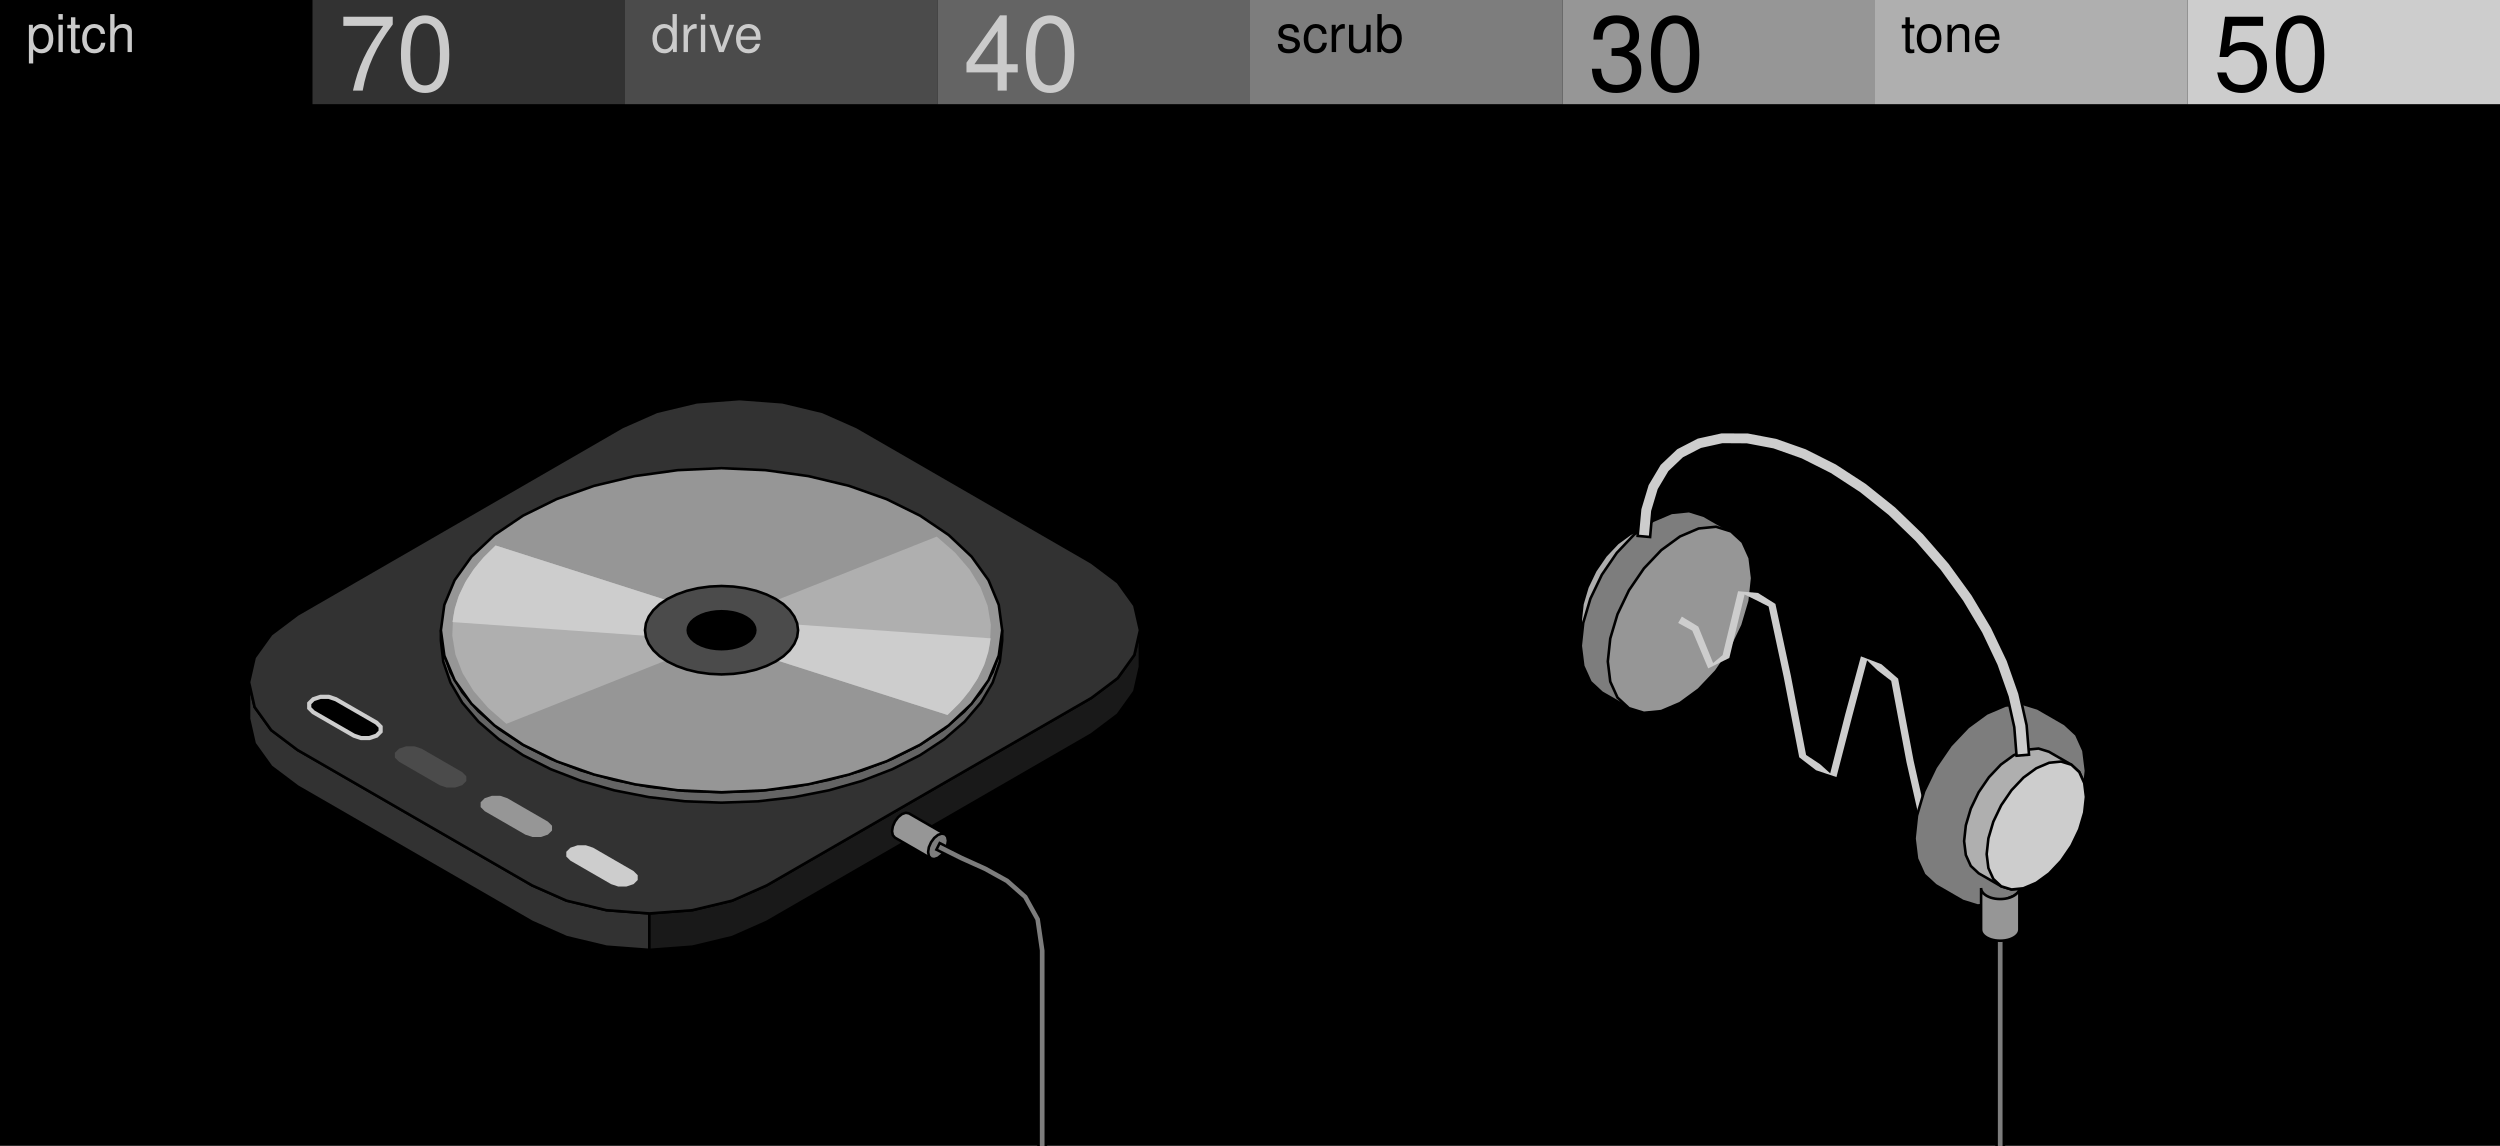
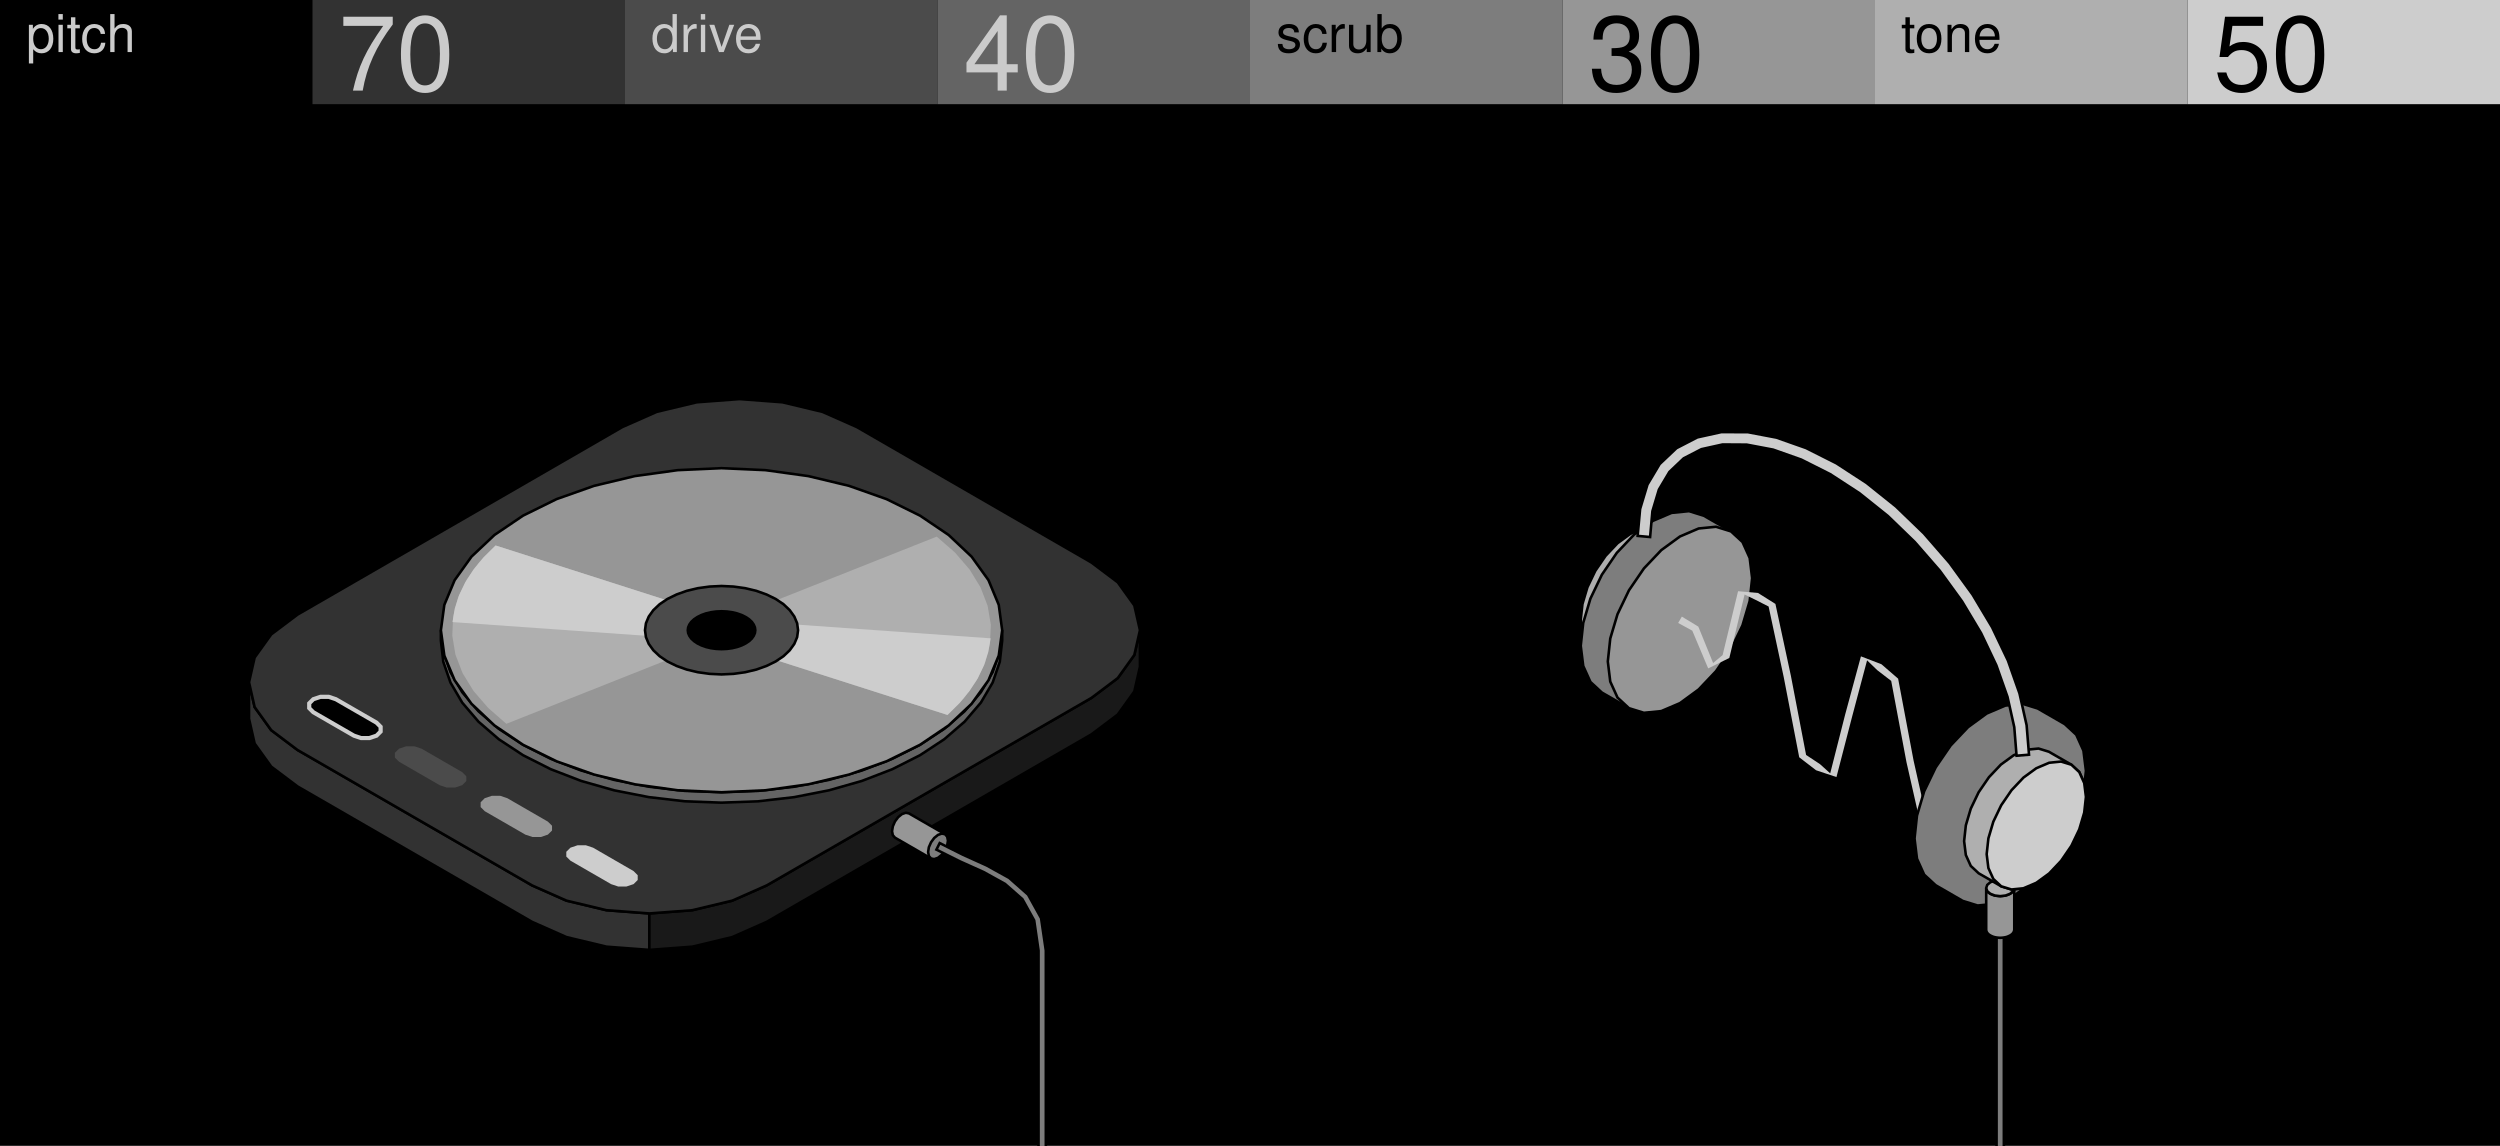
<svg xmlns="http://www.w3.org/2000/svg" width="480" height="220" font-family="Helvetica, Arial, sans-serif" viewBox="0 0 480 220" role="img" aria-label="An isometric CD deck with a shiny disc and a smeared bow of light, and beside it a pair of headphones standing in the same projection, the wave they play running between their pads, joined to the deck by a cord that drops off the bottom of the screen">
  <path d="M0 0 L480 0 L480 220 L0 220 Z" fill="#000000" />
  <path d="M0 0 L60 0 L60 20 L0 20 Z" fill="#000000" />
  <path d="M60 0 L120 0 L120 20 L60 20 Z" fill="#323232" />
  <path d="M120 0 L180 0 L180 20 L120 20 Z" fill="#4B4B4B" />
  <path d="M180 0 L240 0 L240 20 L180 20 Z" fill="#646464" />
  <path d="M240 0 L300 0 L300 20 L240 20 Z" fill="#7D7D7D" />
  <path d="M300 0 L360 0 L360 20 L300 20 Z" fill="#969696" />
  <path d="M360 0 L420 0 L420 20 L360 20 Z" fill="#AFAFAF" />
  <path d="M420 0 L480 0 L480 20 L420 20 Z" fill="#CDCDCD" />
  <text x="5" y="10" font-size="10" fill="#CBCBCB">pitch</text>
  <text x="65" y="17.4" font-size="20" fill="#CBCBCB">70</text>
  <text x="125" y="10" font-size="10" fill="#CBCBCB">drive</text>
  <text x="185" y="17.4" font-size="20" fill="#CBCBCB">40</text>
  <text x="245" y="10" font-size="10" fill="#000000">scrub</text>
  <text x="305" y="17.4" font-size="20" fill="#000000">30</text>
  <text x="365" y="10" font-size="10" fill="#000000">tone</text>
  <text x="425" y="17.4" font-size="20" fill="#000000">50</text>
  <path d="M124.68 175.38 L116.44 174.76 L108.76 172.92 L102.16 170 L57.13 144 L52.07 140.19 L48.89 135.76 L47.81 131 L47.81 138 L48.89 142.76 L52.07 147.19 L57.13 151 L102.16 177 L108.76 179.92 L116.44 181.76 L124.68 182.38 Z" fill="#323232" stroke="#000000" stroke-width="0.5" />
  <path d="M218.87 121 L217.79 125.76 L214.61 130.19 L209.55 134 L147.2 170 L140.6 172.92 L132.92 174.76 L124.68 175.38 L124.68 182.38 L132.92 181.76 L140.6 179.92 L147.2 177 L209.55 141 L214.61 137.19 L217.79 132.76 L218.87 128 Z" fill="#191919" stroke="#000000" stroke-width="0.5" />
  <path d="M209.55 108 L214.61 111.81 L217.79 116.24 L218.87 121 L217.79 125.76 L214.61 130.19 L209.55 134 L147.2 170 L140.6 172.92 L132.92 174.76 L124.68 175.38 L116.44 174.76 L108.76 172.92 L102.16 170 L57.13 144 L52.07 140.19 L48.89 135.76 L47.81 131 L48.89 126.24 L52.07 121.81 L57.13 118 L119.48 82 L126.08 79.08 L133.76 77.24 L142 76.62 L150.24 77.24 L157.92 79.08 L164.52 82 Z" fill="#323232" stroke="#000000" stroke-width="0.5" />
  <path d="M192.42 121 L191.96 125.06 L190.59 129.05 L188.32 132.91 L185.2 136.56 L181.29 139.94 L176.64 143 L171.34 145.68 L165.48 147.94 L159.16 149.74 L152.48 151.05 L145.57 151.85 L138.54 152.11 L131.5 151.85 L124.59 151.05 L117.91 149.74 L111.59 147.94 L105.73 145.68 L100.43 143 L95.78 139.94 L91.87 136.56 L88.75 132.91 L86.49 129.05 L85.11 125.06 L84.65 121 L84.65 123 L85.11 127.06 L86.49 131.05 L88.75 134.91 L91.87 138.56 L95.78 141.94 L100.43 145 L105.73 147.68 L111.59 149.94 L117.91 151.74 L124.59 153.05 L131.5 153.85 L138.54 154.11 L145.57 153.85 L152.48 153.05 L159.16 151.74 L165.48 149.94 L171.34 147.68 L176.64 145 L181.29 141.94 L185.2 138.56 L188.32 134.91 L190.59 131.05 L191.96 127.06 L192.42 123 Z" fill="#646464" stroke="#000000" stroke-width="0.5" />
  <path d="M192.42 121 L191.76 125.87 L189.79 130.61 L186.55 135.12 L182.13 139.29 L176.64 143 L170.21 146.17 L163 148.72 L155.19 150.59 L146.97 151.73 L138.54 152.11 L130.11 151.73 L121.88 150.59 L114.07 148.72 L106.86 146.17 L100.43 143 L94.94 139.29 L90.52 135.12 L87.29 130.61 L85.31 125.87 L84.65 121 L85.31 116.13 L87.29 111.39 L90.52 106.88 L94.94 102.71 L100.43 99 L106.86 95.83 L114.07 93.28 L121.88 91.41 L130.11 90.27 L138.54 89.89 L146.97 90.27 L155.19 91.41 L163 93.28 L170.21 95.83 L176.64 99 L182.13 102.71 L186.55 106.88 L189.79 111.39 L191.76 116.13 Z" fill="#969696" stroke="#000000" stroke-width="0.5" />
  <path d="M179.85 103.03 L183.34 106.07 L186.15 109.33 L188.26 112.77 L189.63 116.33 L190.24 119.96 L190.07 123.6 L189.14 127.21 L187.45 130.72 L185.03 134.09 L181.92 137.27 L137.4 123.02 L97.22 138.97 L93.74 135.93 L90.92 132.67 L88.81 129.23 L87.44 125.67 L86.84 122.04 L87 118.4 L87.94 114.79 L89.62 111.28 L92.04 107.91 L95.15 104.73 L139.67 118.98 Z" fill="#AFAFAF" />
  <path d="M190.2 122.56 L189.76 125.16 L188.94 127.72 L187.74 130.23 L186.15 132.67 L184.21 135.02 L181.92 137.27 L137.4 123.02 L86.88 119.44 L87.31 116.84 L88.13 114.28 L89.34 111.77 L90.92 109.33 L92.86 106.98 L95.15 104.73 L139.67 118.98 Z" fill="#CDCDCD" />
  <path d="M153.23 121 L153.05 122.33 L152.51 123.62 L151.63 124.85 L150.43 125.99 L148.93 127 L147.17 127.86 L145.21 128.56 L143.08 129.07 L140.84 129.38 L138.54 129.49 L136.24 129.38 L133.99 129.07 L131.86 128.56 L129.9 127.86 L128.14 127 L126.65 125.99 L125.44 124.85 L124.56 123.62 L124.02 122.33 L123.84 121 L124.02 119.67 L124.56 118.38 L125.44 117.15 L126.65 116.01 L128.14 115 L129.9 114.14 L131.86 113.44 L133.99 112.93 L136.24 112.62 L138.54 112.51 L140.84 112.62 L143.08 112.93 L145.21 113.44 L147.17 114.14 L148.93 115 L150.43 116.01 L151.63 117.15 L152.51 118.38 L153.05 119.67 Z" fill="#4B4B4B" stroke="#000000" stroke-width="0.5" />
  <path d="M145.27 121 L145.19 121.61 L144.94 122.2 L144.54 122.77 L143.99 123.29 L143.3 123.75 L142.5 124.15 L141.59 124.47 L140.62 124.7 L139.59 124.84 L138.54 124.89 L137.48 124.84 L136.45 124.7 L135.48 124.47 L134.58 124.15 L133.77 123.75 L133.09 123.29 L132.53 122.77 L132.13 122.2 L131.88 121.61 L131.8 121 L131.88 120.39 L132.13 119.8 L132.53 119.23 L133.09 118.71 L133.77 118.25 L134.58 117.85 L135.48 117.53 L136.45 117.3 L137.48 117.16 L138.54 117.11 L139.59 117.16 L140.62 117.3 L141.59 117.53 L142.5 117.85 L143.3 118.25 L143.99 118.71 L144.54 119.23 L144.94 119.8 L145.19 120.39 Z" fill="#000000" />
  <path d="M72.29 138.75 L73.08 139.54 L73.08 140.46 L72.29 141.25 L70.91 141.71 L69.33 141.71 L67.96 141.25 L60.16 136.75 L59.37 135.96 L59.37 135.04 L60.16 134.25 L61.54 133.79 L63.12 133.79 L64.49 134.25 Z" fill="#000000" stroke="#CDCDCD" stroke-width="0.8" />
  <path d="M88.74 148.25 L89.53 149.04 L89.53 149.96 L88.74 150.75 L87.37 151.21 L85.78 151.21 L84.41 150.75 L76.62 146.25 L75.82 145.46 L75.82 144.54 L76.62 143.75 L77.99 143.29 L79.57 143.29 L80.95 143.75 Z" fill="#4B4B4B" />
  <path d="M105.19 157.75 L105.99 158.54 L105.99 159.46 L105.19 160.25 L103.82 160.71 L102.24 160.71 L100.87 160.25 L93.07 155.75 L92.28 154.96 L92.28 154.04 L93.07 153.25 L94.44 152.79 L96.03 152.79 L97.4 153.25 Z" fill="#969696" />
  <path d="M121.65 167.25 L122.44 168.04 L122.44 168.96 L121.65 169.75 L120.28 170.21 L118.69 170.21 L117.32 169.75 L109.53 165.25 L108.73 164.46 L108.73 163.54 L109.53 162.75 L110.9 162.29 L112.48 162.29 L113.86 162.75 Z" fill="#CDCDCD" />
  <path d="M303.5 119 L303.83 115.97 L304.78 112.76 L306.29 109.61 L308.27 106.72 L310.56 104.3 L313.03 102.5 L315.5 101.45 L317.79 101.22 L319.77 101.83 L324.1 104.33 L325.61 105.74 L326.56 107.84 L326.89 110.5 L326.56 113.53 L325.61 116.74 L324.1 119.89 L322.12 122.78 L319.83 125.2 L317.36 127 L314.89 128.05 L312.6 128.28 L310.62 127.67 L306.29 125.17 L304.78 123.76 L303.83 121.66 Z" fill="#AFAFAF" stroke="#000000" stroke-width="0.5" />
  <path d="M303.5 124 L303.98 119.59 L305.36 114.93 L307.56 110.34 L310.43 106.14 L313.77 102.62 L317.36 100 L320.95 98.47 L324.29 98.14 L327.16 99.03 L332.35 102.03 L334.56 104.07 L335.94 107.13 L336.41 111 L335.94 115.41 L334.56 120.07 L332.35 124.66 L329.48 128.86 L326.14 132.38 L322.56 135 L318.97 136.53 L315.63 136.86 L312.76 135.97 L307.56 132.97 L305.36 130.93 L303.98 127.87 Z" fill="#7D7D7D" stroke="#000000" stroke-width="0.5" />
  <path d="M308.7 127 L309.17 122.59 L310.56 117.93 L312.76 113.34 L315.63 109.14 L318.97 105.62 L322.56 103 L326.14 101.47 L329.48 101.14 L332.35 102.03 L334.56 104.07 L335.94 107.13 L336.41 111 L335.94 115.41 L334.56 120.07 L332.35 124.66 L329.48 128.86 L326.14 132.38 L322.56 135 L318.97 136.53 L315.63 136.86 L312.76 135.97 L310.56 133.93 L309.17 130.87 Z" fill="#969696" stroke="#000000" stroke-width="0.5" />
  <path d="M322.21 119.61 L324.92 121.09 L327.97 128.33 L332.03 126.33 L334.96 114.15 L337.02 115.15 L339.57 116.45 L342.48 130.03 L345.45 145.4 L348.69 147.89 L352.6 149.2 L355.62 137.54 L358.48 126.78 L360.43 128.67 L363.11 130.73 L366.04 146.32 L369.03 159.5 L373.05 159.28 L376.1 154.88 L378.67 151.98 L381.09 153.61 L381.79 152.39 L378.33 150.62 L375.01 154.01 L372.17 158.19 L370.3 158.9 L367.41 146.04 L364.44 130.3 L361.23 127.53 L357.3 126.02 L354.27 137.19 L351.4 148.48 L349.43 146.71 L346.77 144.95 L343.85 129.75 L340.88 115.95 L337.54 113.85 L333.71 113.51 L330.74 125.78 L328.92 127.3 L326.08 120.31 L322.91 118.39 Z" fill="#CDCDCD" />
  <path d="M171.27 159.6 L171.42 158.67 L171.83 157.72 L172.45 156.89 L173.18 156.3 L173.91 156.05 L174.52 156.17 L181.45 160.17 L181.86 160.64 L182.01 161.4 L181.86 162.33 L181.45 163.28 L180.83 164.11 L180.1 164.7 L179.37 164.95 L178.76 164.83 L171.83 160.83 L171.42 160.36 Z" fill="#969696" stroke="#000000" stroke-width="0.5" />
  <path d="M178.2 163.6 L178.34 162.67 L178.76 161.72 L179.37 160.89 L180.1 160.3 L180.83 160.05 L181.45 160.17 L181.86 160.64 L182.01 161.4 L181.86 162.33 L181.45 163.28 L180.83 164.11 L180.1 164.7 L179.37 164.95 L178.76 164.83 L178.34 164.36 Z" fill="#7D7D7D" stroke="#000000" stroke-width="0.5" />
  <path d="M179.79 163.13 L184.29 165.38 L188.83 167.42 L192.95 169.7 L196.3 172.64 L198.56 176.72 L199.4 182.51 L199.4 226.03 L202.56 249.98 L211.82 272.33 L226.55 291.53 L245.74 306.25 L268.09 315.51 L292.07 318.67 L316.06 315.51 L338.41 306.25 L357.6 291.53 L372.33 272.33 L381.58 249.98 L384.74 226.03 L384.74 178 L383.34 178 L383.34 225.97 L380.23 249.62 L371.11 271.63 L356.61 290.54 L337.71 305.04 L315.7 314.16 L292.07 317.27 L268.45 314.16 L246.44 305.04 L227.54 290.54 L213.03 271.63 L203.91 249.62 L200.8 225.97 L200.8 182.49 L199.89 176.29 L197.39 171.77 L193.75 168.55 L189.45 166.17 L184.89 164.11 L180.42 161.87 Z" fill="#7D7D7D" stroke="#000000" stroke-width="0.5" />
  <path d="M367.59 161 L368.06 156.59 L369.44 151.93 L371.65 147.34 L374.52 143.14 L377.86 139.62 L381.44 137 L385.03 135.47 L388.37 135.14 L391.24 136.03 L396.44 139.03 L398.64 141.07 L400.02 144.13 L400.5 148 L400.02 152.41 L398.64 157.07 L396.44 161.66 L393.57 165.86 L390.23 169.38 L386.64 172 L383.05 173.53 L379.71 173.86 L376.84 172.97 L371.65 169.97 L369.44 167.93 L368.06 164.87 Z" fill="#7D7D7D" stroke="#000000" stroke-width="0.5" />
-   <path d="M387.72 170.5 L387.68 170.78 L387.59 171.05 L387.44 171.31 L387.22 171.56 L386.96 171.79 L386.64 172 L386.28 172.18 L385.88 172.34 L385.45 172.46 L384.99 172.55 L384.52 172.6 L384.04 172.62 L383.56 172.6 L383.09 172.55 L382.64 172.46 L382.2 172.34 L381.81 172.18 L381.44 172 L381.13 171.79 L380.86 171.56 L380.65 171.31 L380.49 171.05 L380.4 170.78 L380.37 170.5 L380.37 178.5 L380.4 178.78 L380.49 179.05 L380.65 179.31 L380.86 179.56 L381.13 179.79 L381.44 180 L381.81 180.18 L382.2 180.34 L382.64 180.46 L383.09 180.55 L383.56 180.6 L384.04 180.62 L384.52 180.6 L384.99 180.55 L385.45 180.46 L385.88 180.34 L386.28 180.18 L386.64 180 L386.96 179.79 L387.22 179.56 L387.44 179.31 L387.59 179.05 L387.68 178.78 L387.72 178.5 Z" fill="#969696" stroke="#000000" stroke-width="0.5" />
+   <path d="M386.74 170.5 L386.71 170.7 L386.64 170.9 L386.53 171.1 L386.38 171.28 L386.18 171.45 L385.95 171.6 L385.68 171.73 L385.39 171.85 L385.07 171.94 L384.74 172 L384.39 172.04 L384.04 172.06 L383.69 172.04 L383.34 172 L383.01 171.94 L382.69 171.85 L382.4 171.73 L382.14 171.6 L381.9 171.45 L381.71 171.28 L381.55 171.1 L381.44 170.9 L381.37 170.7 L381.35 170.5 L381.35 178.5 L381.37 178.7 L381.44 178.9 L381.55 179.1 L381.71 179.28 L381.9 179.45 L382.14 179.6 L382.4 179.73 L382.69 179.85 L383.01 179.94 L383.34 180 L383.69 180.04 L384.04 180.06 L384.39 180.04 L384.74 180 L385.07 179.94 L385.39 179.85 L385.68 179.73 L385.95 179.6 L386.18 179.45 L386.38 179.28 L386.53 179.1 L386.64 178.9 L386.71 178.7 L386.74 178.5 Z" fill="#969696" stroke="#000000" stroke-width="0.5" />
+   <path d="M386.74 170.5 L386.53 171.1 L385.95 171.6 L385.07 171.94 L384.04 172.06 L383.01 171.94 L382.14 171.6 L381.55 171.1 L381.35 170.5 L381.55 169.9 L382.14 169.4 L383.01 169.06 L384.04 168.94 L385.07 169.06 L385.95 169.4 L386.53 169.9 Z" fill="#AFAFAF" stroke="#000000" stroke-width="0.5" />
  <path d="M377.11 161.5 L377.44 158.47 L378.39 155.26 L379.9 152.11 L381.88 149.22 L384.17 146.8 L386.64 145 L389.11 143.95 L391.4 143.72 L393.38 144.33 L397.71 146.83 L399.22 148.24 L400.17 150.34 L400.5 153 L400.17 156.03 L399.22 159.24 L397.71 162.39 L395.73 165.28 L393.44 167.7 L390.97 169.5 L388.5 170.55 L386.21 170.78 L384.23 170.17 L379.9 167.67 L378.39 166.26 L377.44 164.16 Z" fill="#AFAFAF" stroke="#000000" stroke-width="0.5" />
  <path d="M381.44 164 L381.77 160.97 L382.72 157.76 L384.23 154.61 L386.21 151.72 L388.5 149.3 L390.97 147.5 L393.44 146.45 L395.73 146.22 L397.71 146.83 L399.22 148.24 L400.17 150.34 L400.5 153 L400.17 156.03 L399.22 159.24 L397.71 162.39 L395.73 165.28 L393.44 167.7 L390.97 169.5 L388.5 170.55 L386.21 170.78 L384.23 170.17 L382.72 168.76 L381.77 166.66 Z" fill="#CDCDCD" stroke="#000000" stroke-width="0.5" />
  <path d="M389.57 144.9 L389.11 139.24 L387.74 133.13 L385.52 126.82 L382.48 120.44 L378.72 114.15 L374.32 108.09 L369.38 102.41 L364.03 97.25 L358.39 92.73 L352.6 88.96 L346.78 86.03 L341.08 84.02 L335.61 82.98 L330.5 82.96 L325.88 83.98 L321.88 86.05 L318.65 89.11 L316.31 93.04 L314.9 97.72 L314.43 102.89 L316.82 103.11 L317.26 98.16 L318.51 94 L320.53 90.6 L323.27 88 L326.68 86.24 L330.74 85.34 L335.37 85.37 L340.44 86.33 L345.84 88.24 L351.4 91.04 L356.99 94.68 L362.45 99.05 L367.64 104.07 L372.44 109.58 L376.72 115.47 L380.37 121.57 L383.3 127.74 L385.44 133.8 L386.74 139.61 L387.18 145.1 Z" fill="#CDCDCD" stroke="#000000" stroke-width="0.5" />
</svg>
